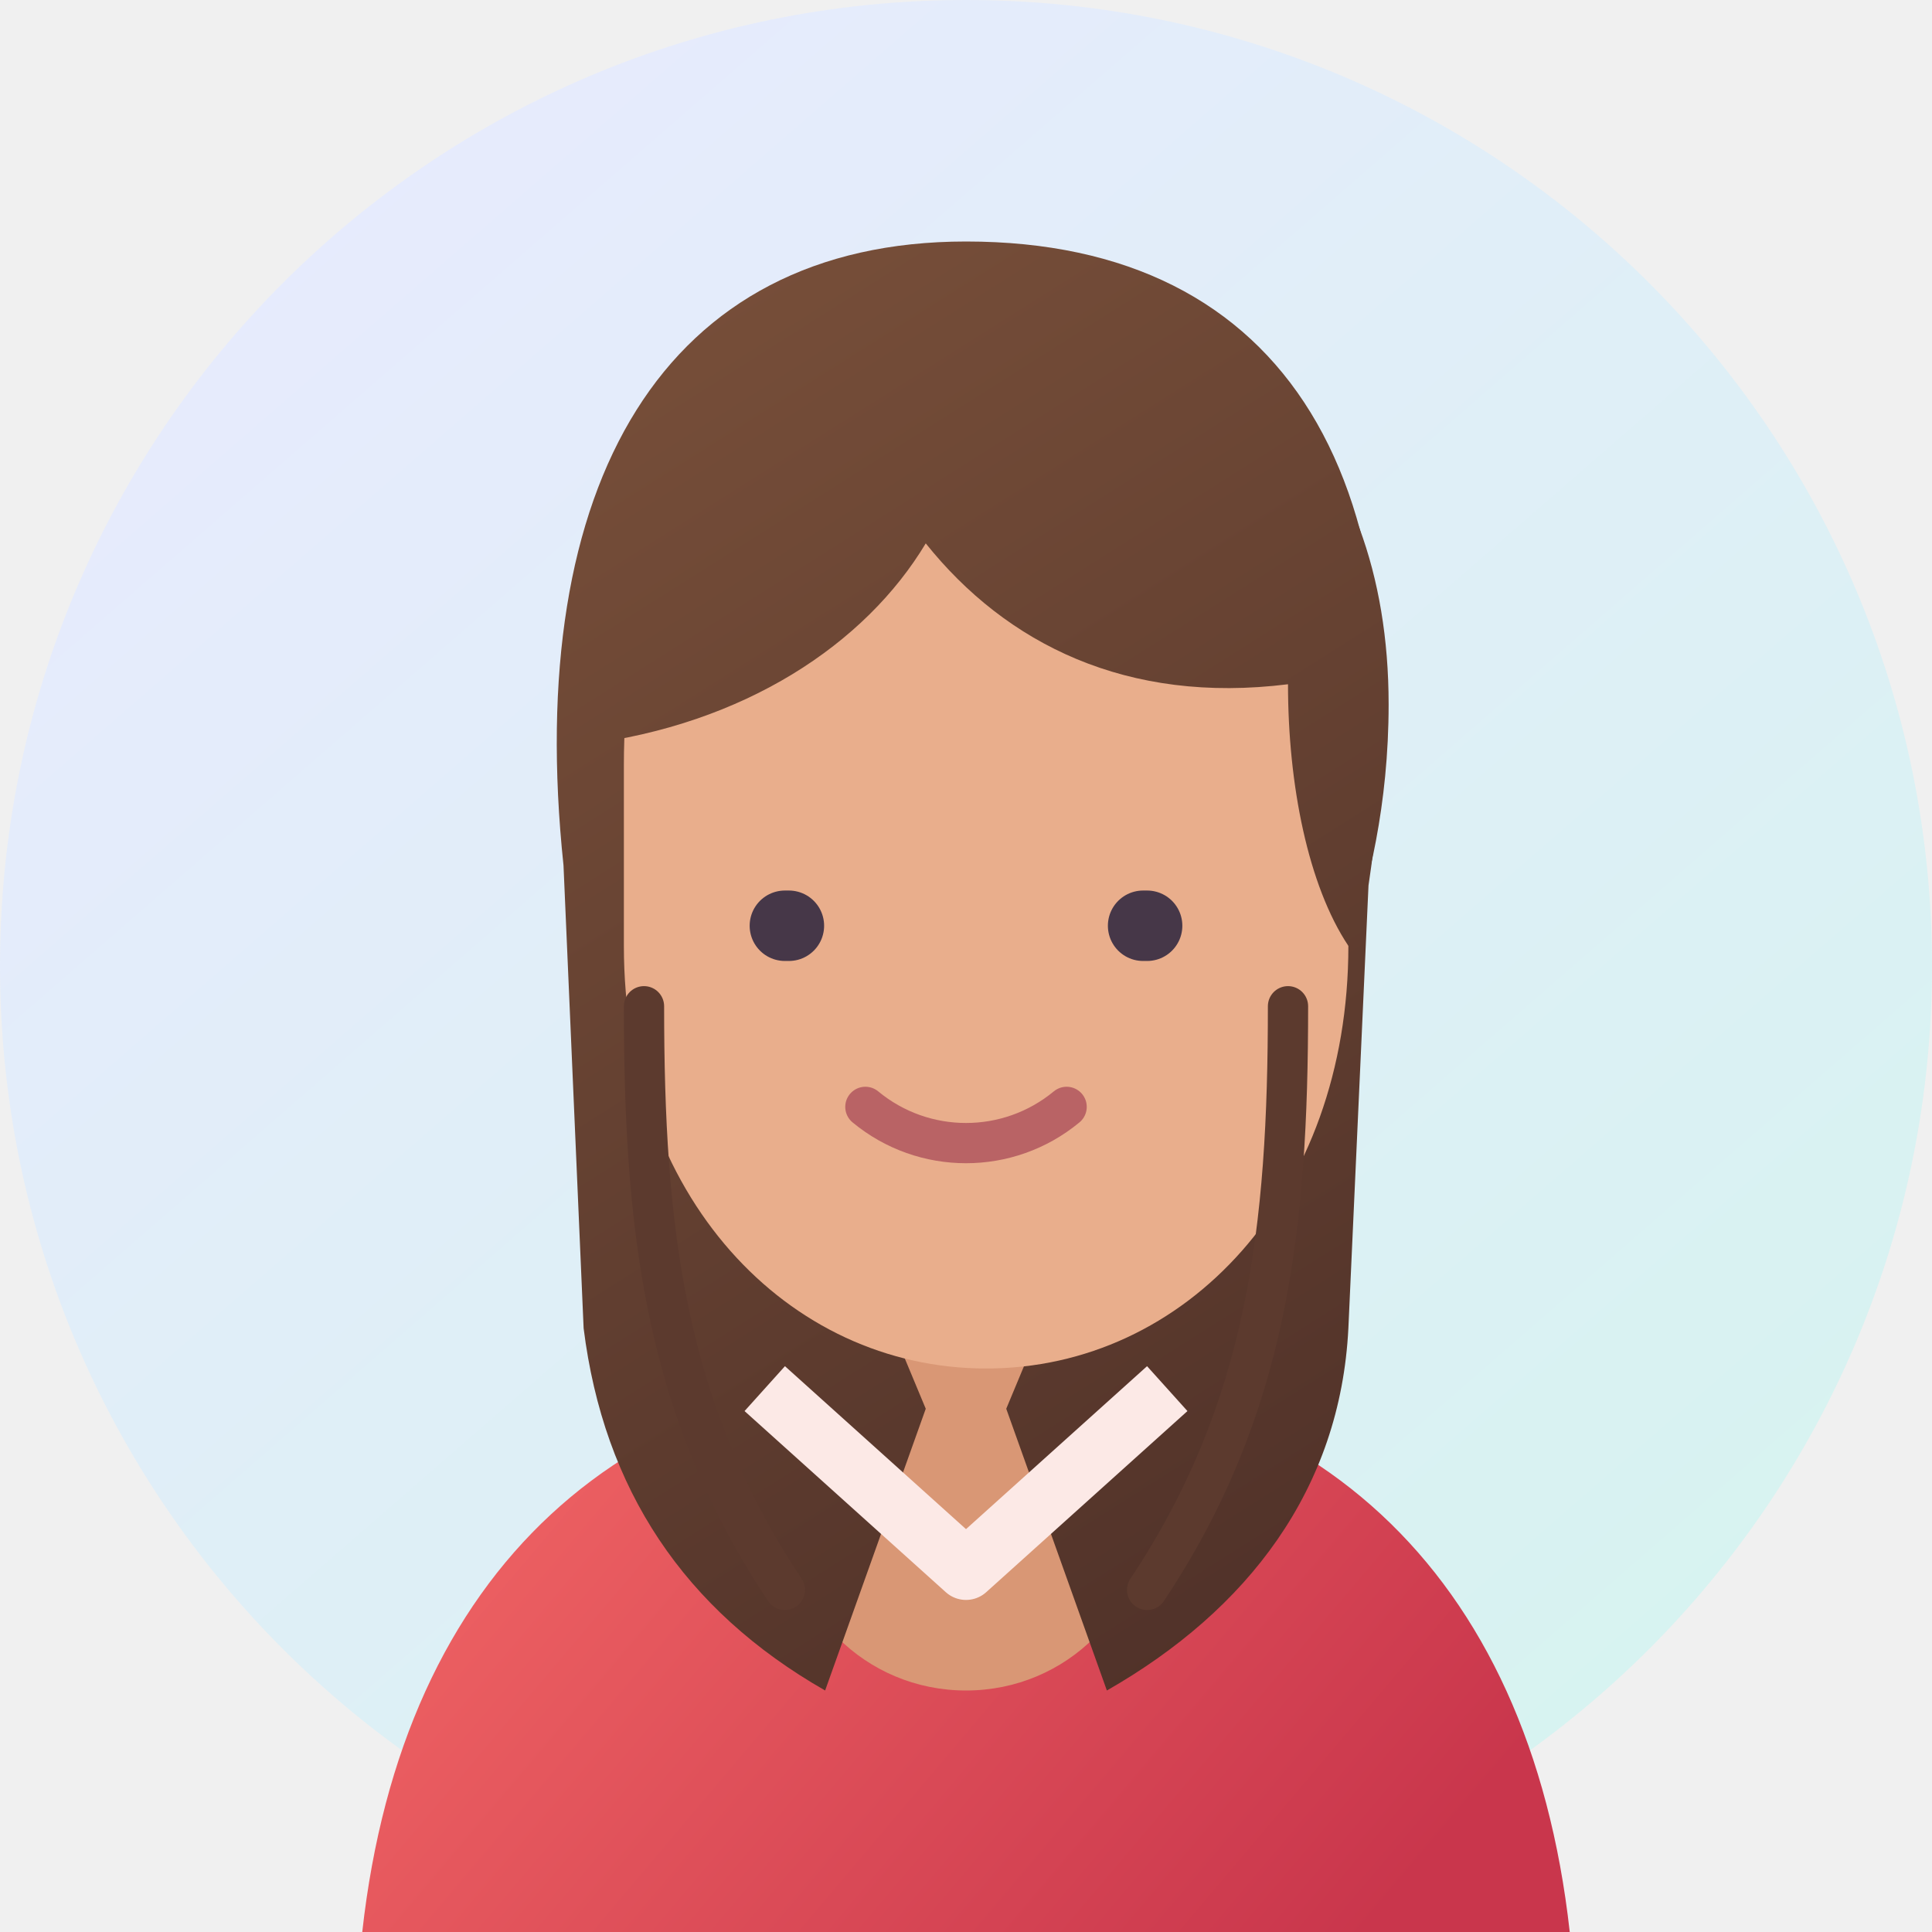
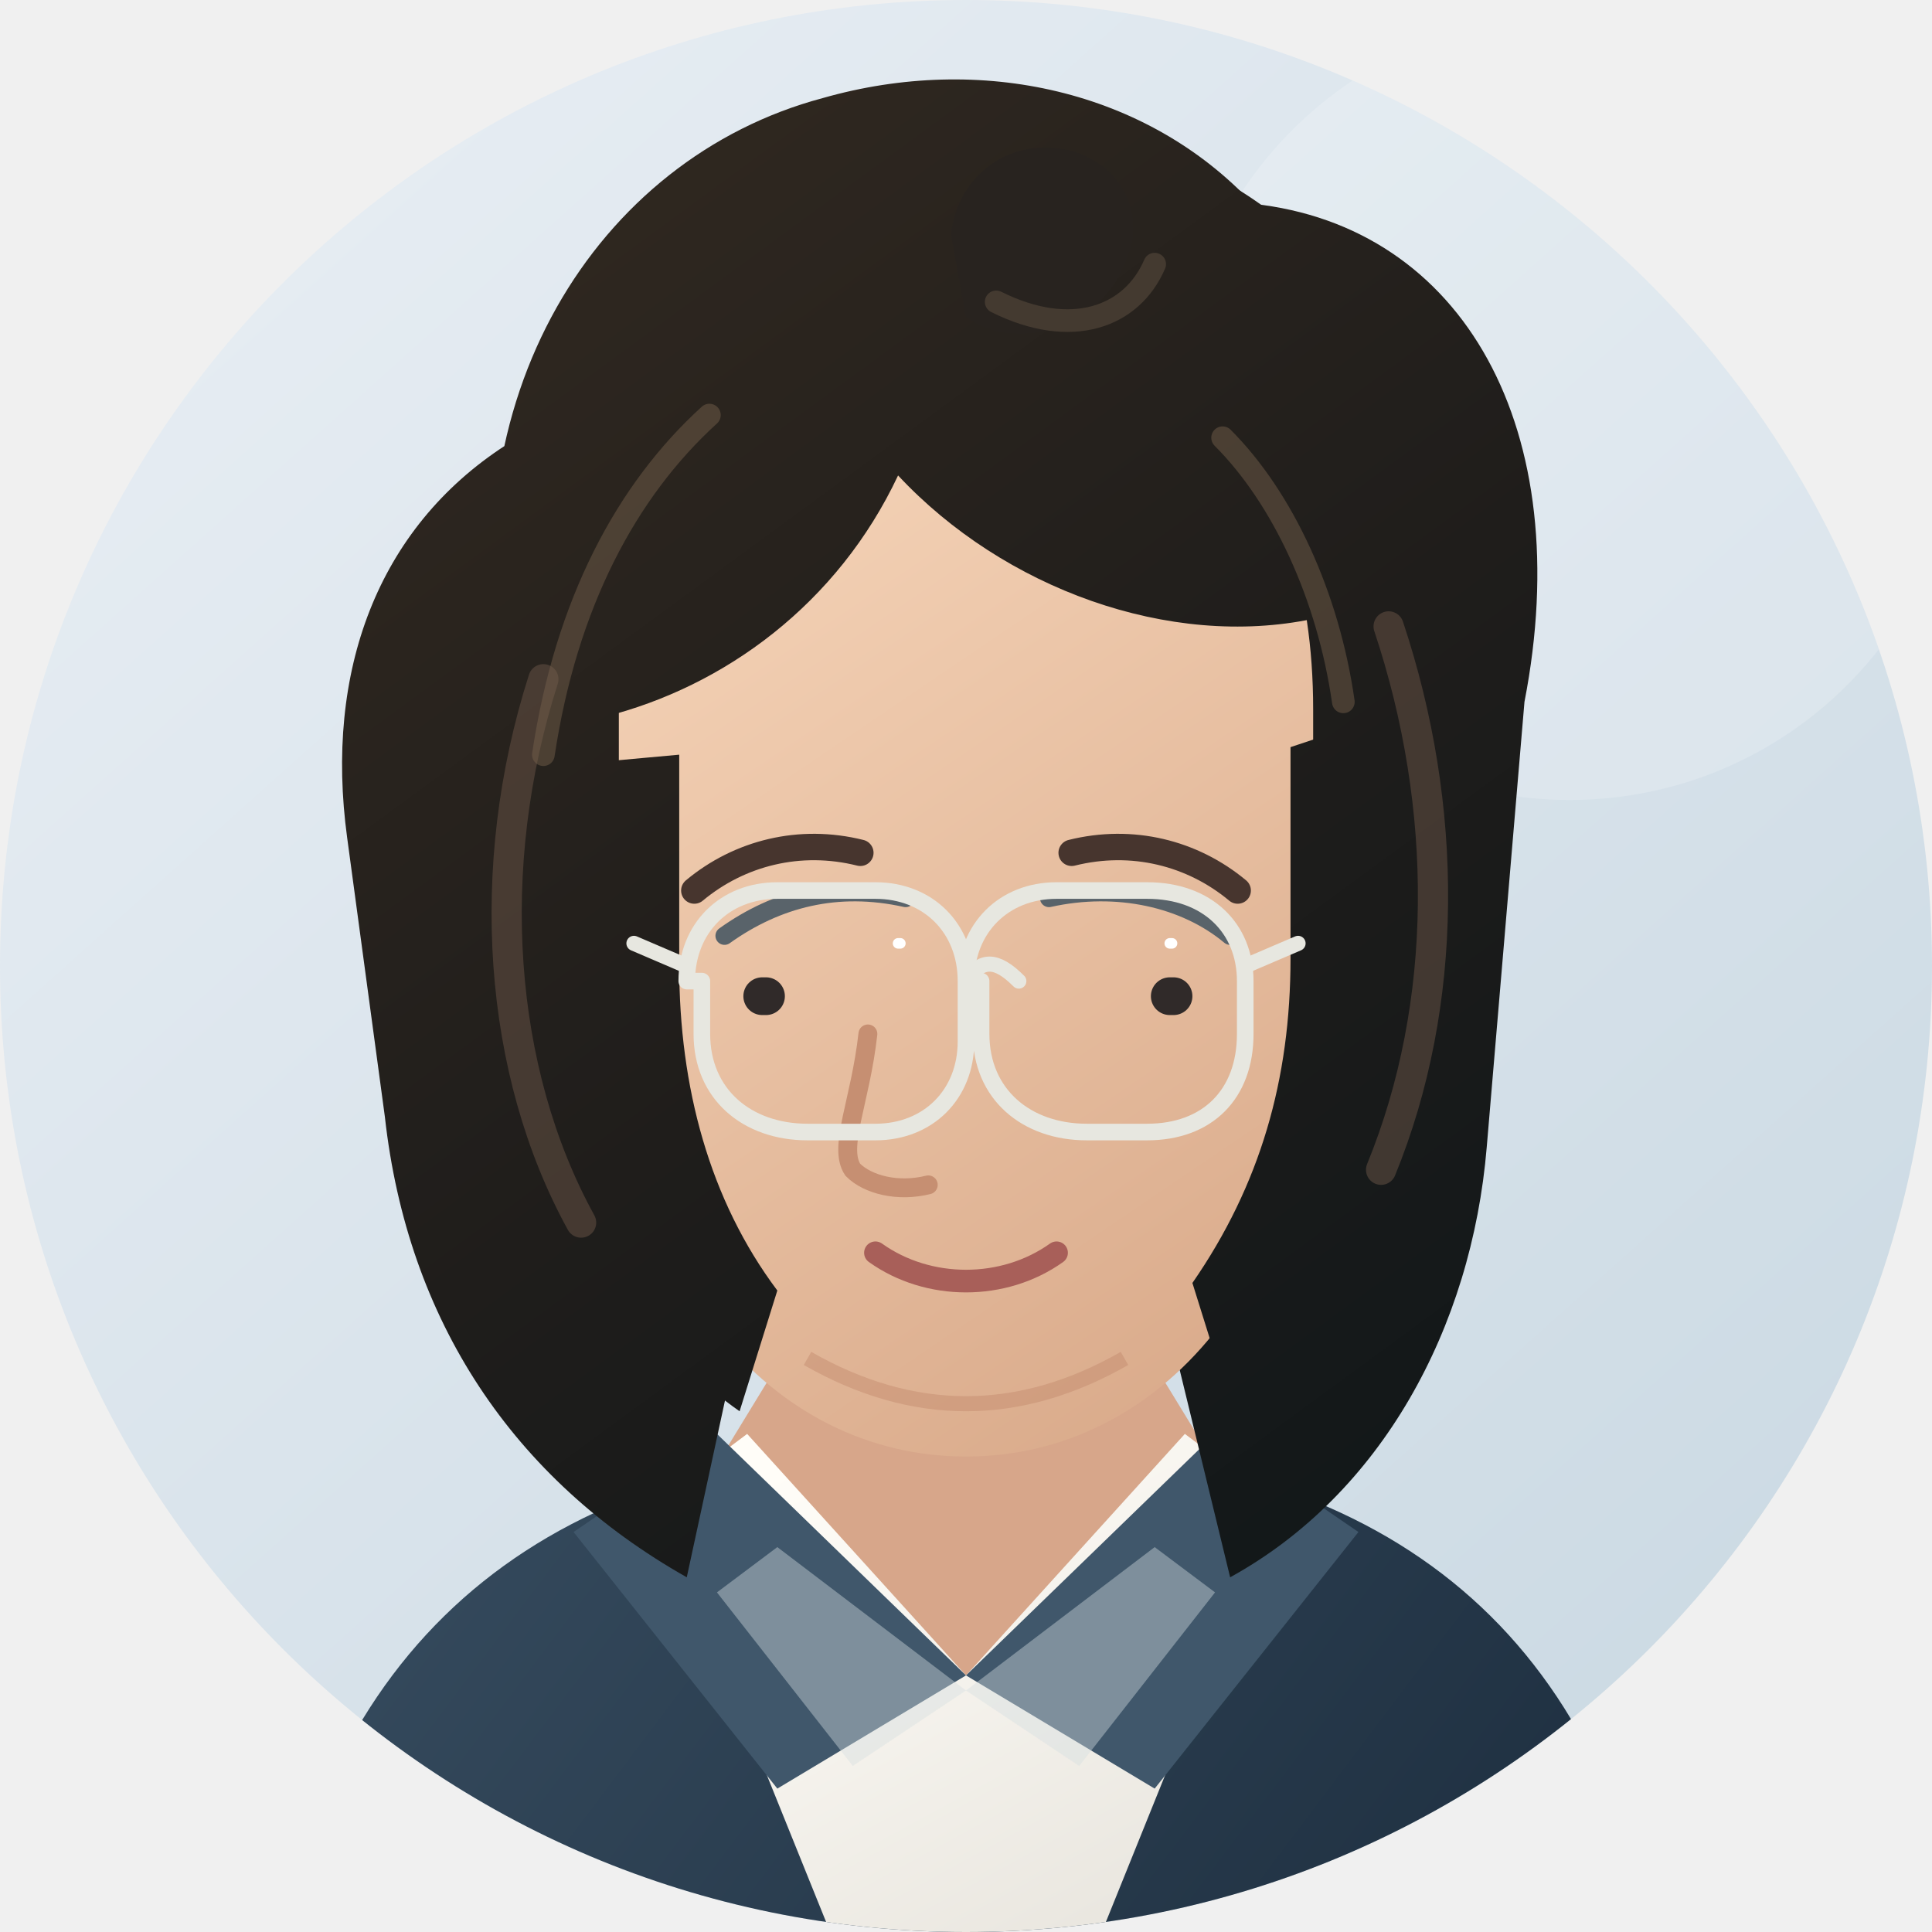
- <svg xmlns="http://www.w3.org/2000/svg" viewBox="0 0 96 96" fill="none">
+ <svg xmlns="http://www.w3.org/2000/svg" viewBox="0 0 256 256" fill="none">
  <defs>
-     <linearGradient id="bg" x1="8" y1="4" x2="88" y2="96" gradientUnits="userSpaceOnUse">
-       <stop stop-color="#E8EAFE" />
-       <stop offset="1" stop-color="#D5F4EF" />
+     <linearGradient id="backdrop" x1="18" y1="8" x2="240" y2="256" gradientUnits="userSpaceOnUse">
+       <stop stop-color="#E8EEF4" />
+       <stop offset="1" stop-color="#C9D8E2" />
    </linearGradient>
-     <linearGradient id="shirt" x1="29" y1="63" x2="68" y2="96" gradientUnits="userSpaceOnUse">
-       <stop stop-color="#F06464" />
-       <stop offset="1" stop-color="#C9364C" />
+     <linearGradient id="hair" x1="67" y1="26" x2="196" y2="202" gradientUnits="userSpaceOnUse">
+       <stop stop-color="#302820" />
+       <stop offset=".52" stop-color="#1F1D1B" />
+       <stop offset="1" stop-color="#111719" />
    </linearGradient>
-     <linearGradient id="hair" x1="27" y1="14" x2="70" y2="82" gradientUnits="userSpaceOnUse">
-       <stop stop-color="#79503A" />
-       <stop offset="1" stop-color="#4E3028" />
+     <linearGradient id="skin" x1="91" y1="68" x2="173" y2="189" gradientUnits="userSpaceOnUse">
+       <stop stop-color="#F4D2B6" />
+       <stop offset="1" stop-color="#D8A888" />
    </linearGradient>
+     <linearGradient id="jacket" x1="68" y1="190" x2="190" y2="282" gradientUnits="userSpaceOnUse">
+       <stop stop-color="#34495C" />
+       <stop offset="1" stop-color="#1E2F40" />
+     </linearGradient>
+     <linearGradient id="blouse" x1="112" y1="190" x2="148" y2="256" gradientUnits="userSpaceOnUse">
+       <stop stop-color="#FFFDF8" />
+       <stop offset="1" stop-color="#E9E6DF" />
+     </linearGradient>
+     <clipPath id="portrait">
+       <circle cx="128" cy="128" r="128" />
+     </clipPath>
  </defs>
-   <circle cx="48" cy="48" r="48" fill="url(#bg)" />
-   <path d="M18 96c2-18 13-28 30-28s28 10 30 28H18Z" fill="url(#shirt)" />
-   <path d="M39 62h18v13c0 5-4 9-9 9s-9-4-9-9V62Z" fill="#D99775" />
-   <path d="M28 43c-2-19 5-31 20-31 16 0 23 12 20 32l-1 22c-.4 8-5 14-12 18l-5-14 5-12H41l5 12-5 14c-7-4-11-10-12-18l-1-23Z" fill="url(#hair)" />
-   <path d="M31 38c0-13.2 7.1-21 18-21s18 7.8 18 21v9c0 12.4-8.1 21-18 21s-18-8.6-18-21v-9Z" fill="#E9AE8C" />
-   <path d="M29 43c-2-18 5-29 19-29 13 0 21 8 21 21 0 5-1 9-2 12-2-3-3-8-3-13-8 1-14-2-18-7-3 5-9 9-17 10v6Z" fill="url(#hair)" />
-   <path d="M32 50c0 11 1 20 7 29M64 50c0 11-1 20-7 29" stroke="#5C3A2E" stroke-width="2" stroke-linecap="round" />
-   <path d="M39 46h.2M56.8 46h.2" stroke="#463748" stroke-width="3.5" stroke-linecap="round" />
-   <path d="M43 55c2.9 2.4 7.1 2.4 10 0" stroke="#B96365" stroke-width="2" stroke-linecap="round" />
-   <path d="m38 69 10 9 10-9" stroke="#FCE9E6" stroke-width="3" stroke-linejoin="round" />
+   <g clip-path="url(#portrait)">
+     <path fill="url(#backdrop)" d="M0 0h256v256H0z" />
+     <circle cx="208" cy="54" r="52" fill="#fff" fill-opacity=".18" />
+     <path d="M35 270c5-49 33-74 77-78h32c45 4 72 29 77 78H35Z" fill="url(#jacket)" />
+     <path d="m95 194 33 31 33-31-11-18h-44l-11 18Z" fill="#D7A68A" />
+     <path d="m99 190 29 32 29-32 12 9-23 57h-36l-23-57 12-9Z" fill="url(#blouse)" />
+     <path d="m95 190 33 32-25 15-27-34 19-13ZM161 190l-33 32 25 15 27-34-19-13Z" fill="#40576B" />
+     <path d="m103 205 25 19-15 10-18-23 8-6ZM153 205l-25 19 15 10 18-23-8-6Z" fill="#D5DDE1" fill-opacity=".42" />
+     <path d="M67 91c-8-38 12-70 42-78 21-6 43-1 57 14 28 3 43 30 36 66l-5 59c-2 24-14 46-34 57l-9-37H99l-8 37c-23-13-37-34-40-61L46 111c-3-22 4-41 21-52Z" fill="url(#hair)" />
+     <path d="M82 94c0-33 18-52 46-52s46 19 46 52v41c0 34-20 58-46 58s-46-24-46-58V94Z" fill="url(#skin)" />
+     <path d="M80 105c-12-34 1-70 28-83 20-10 49-7 67 12 15 16 18 44 9 70-4-5-8-12-10-22-19 4-41-4-55-19-8 17-23 28-39 32v10Z" fill="url(#hair)" />
+     <path d="M79 101c-10 19-10 40-2 59 4 10 11 20 21 27l5-16c-9-12-13-27-13-43v-28l-11 1ZM177 97c13 18 15 40 7 60-4 11-11 21-21 29l-5-16c9-13 13-27 13-43V99l6-2Z" fill="url(#hair)" />
+     <path d="M92 118c6-5 14-7 22-5" stroke="#47352E" stroke-width="3.5" stroke-linecap="round" />
+     <path d="M142 113c8-2 16 0 22 5" stroke="#47352E" stroke-width="3.5" stroke-linecap="round" />
+     <path d="M101 132h.5M155 132h.5" stroke="#302A29" stroke-width="5" stroke-linecap="round" />
+     <path d="M115 137c-1 9-4 15-2 18 2 2 6 3 10 2" stroke="#C68F72" stroke-width="2.5" stroke-linecap="round" />
+     <path d="M116 166c7 5 17 5 24 0" stroke="#A85F59" stroke-width="3" stroke-linecap="round" />
+     <path d="M96 124c7-5 15-7 24-5M139 119c9-2 18 0 24 5" stroke="#59636A" stroke-width="2.4" stroke-linecap="round" />
+     <path d="M91 130c0-7 5-12 12-12h13c7 0 12 5 12 12v8c0 7-5 12-12 12h-9c-8 0-14-5-14-13v-7ZM128 130c0-7 5-12 12-12h12c8 0 13 5 13 12v7c0 8-5 13-13 13h-8c-8 0-14-5-14-13v-7Z" stroke="#E7E7E0" stroke-width="2.2" stroke-linecap="round" stroke-linejoin="round" />
+     <path d="M128 130c2-3 4-3 7 0M91 128l-7-3M165 128l7-3" stroke="#E7E7E0" stroke-width="2" stroke-linecap="round" />
+     <path d="M119 125h.3M155 125h.3" stroke="#fff" stroke-width="1.4" stroke-linecap="round" />
+     <path d="M72 90c-8 25-6 52 5 72M184 83c8 24 8 50-1 72" stroke="#655044" stroke-opacity=".55" stroke-width="4" stroke-linecap="round" />
+     <path d="M126 31c1-8 8-13 16-11 7 2 10 9 7 15-3 8-14 12-21 7" fill="#28231F" />
+     <path d="M132 40c10 5 18 2 21-5" stroke="#443A30" stroke-width="3" stroke-linecap="round" />
+     <path d="M72 100c3-20 11-35 22-45M178 93c-2-14-8-27-16-35" stroke="#76604C" stroke-opacity=".48" stroke-width="3" stroke-linecap="round" />
+     <path d="M107 180c7 4 14 6 21 6s14-2 21-6" stroke="#C68F72" stroke-opacity=".52" stroke-width="2" />
+   </g>
</svg>
